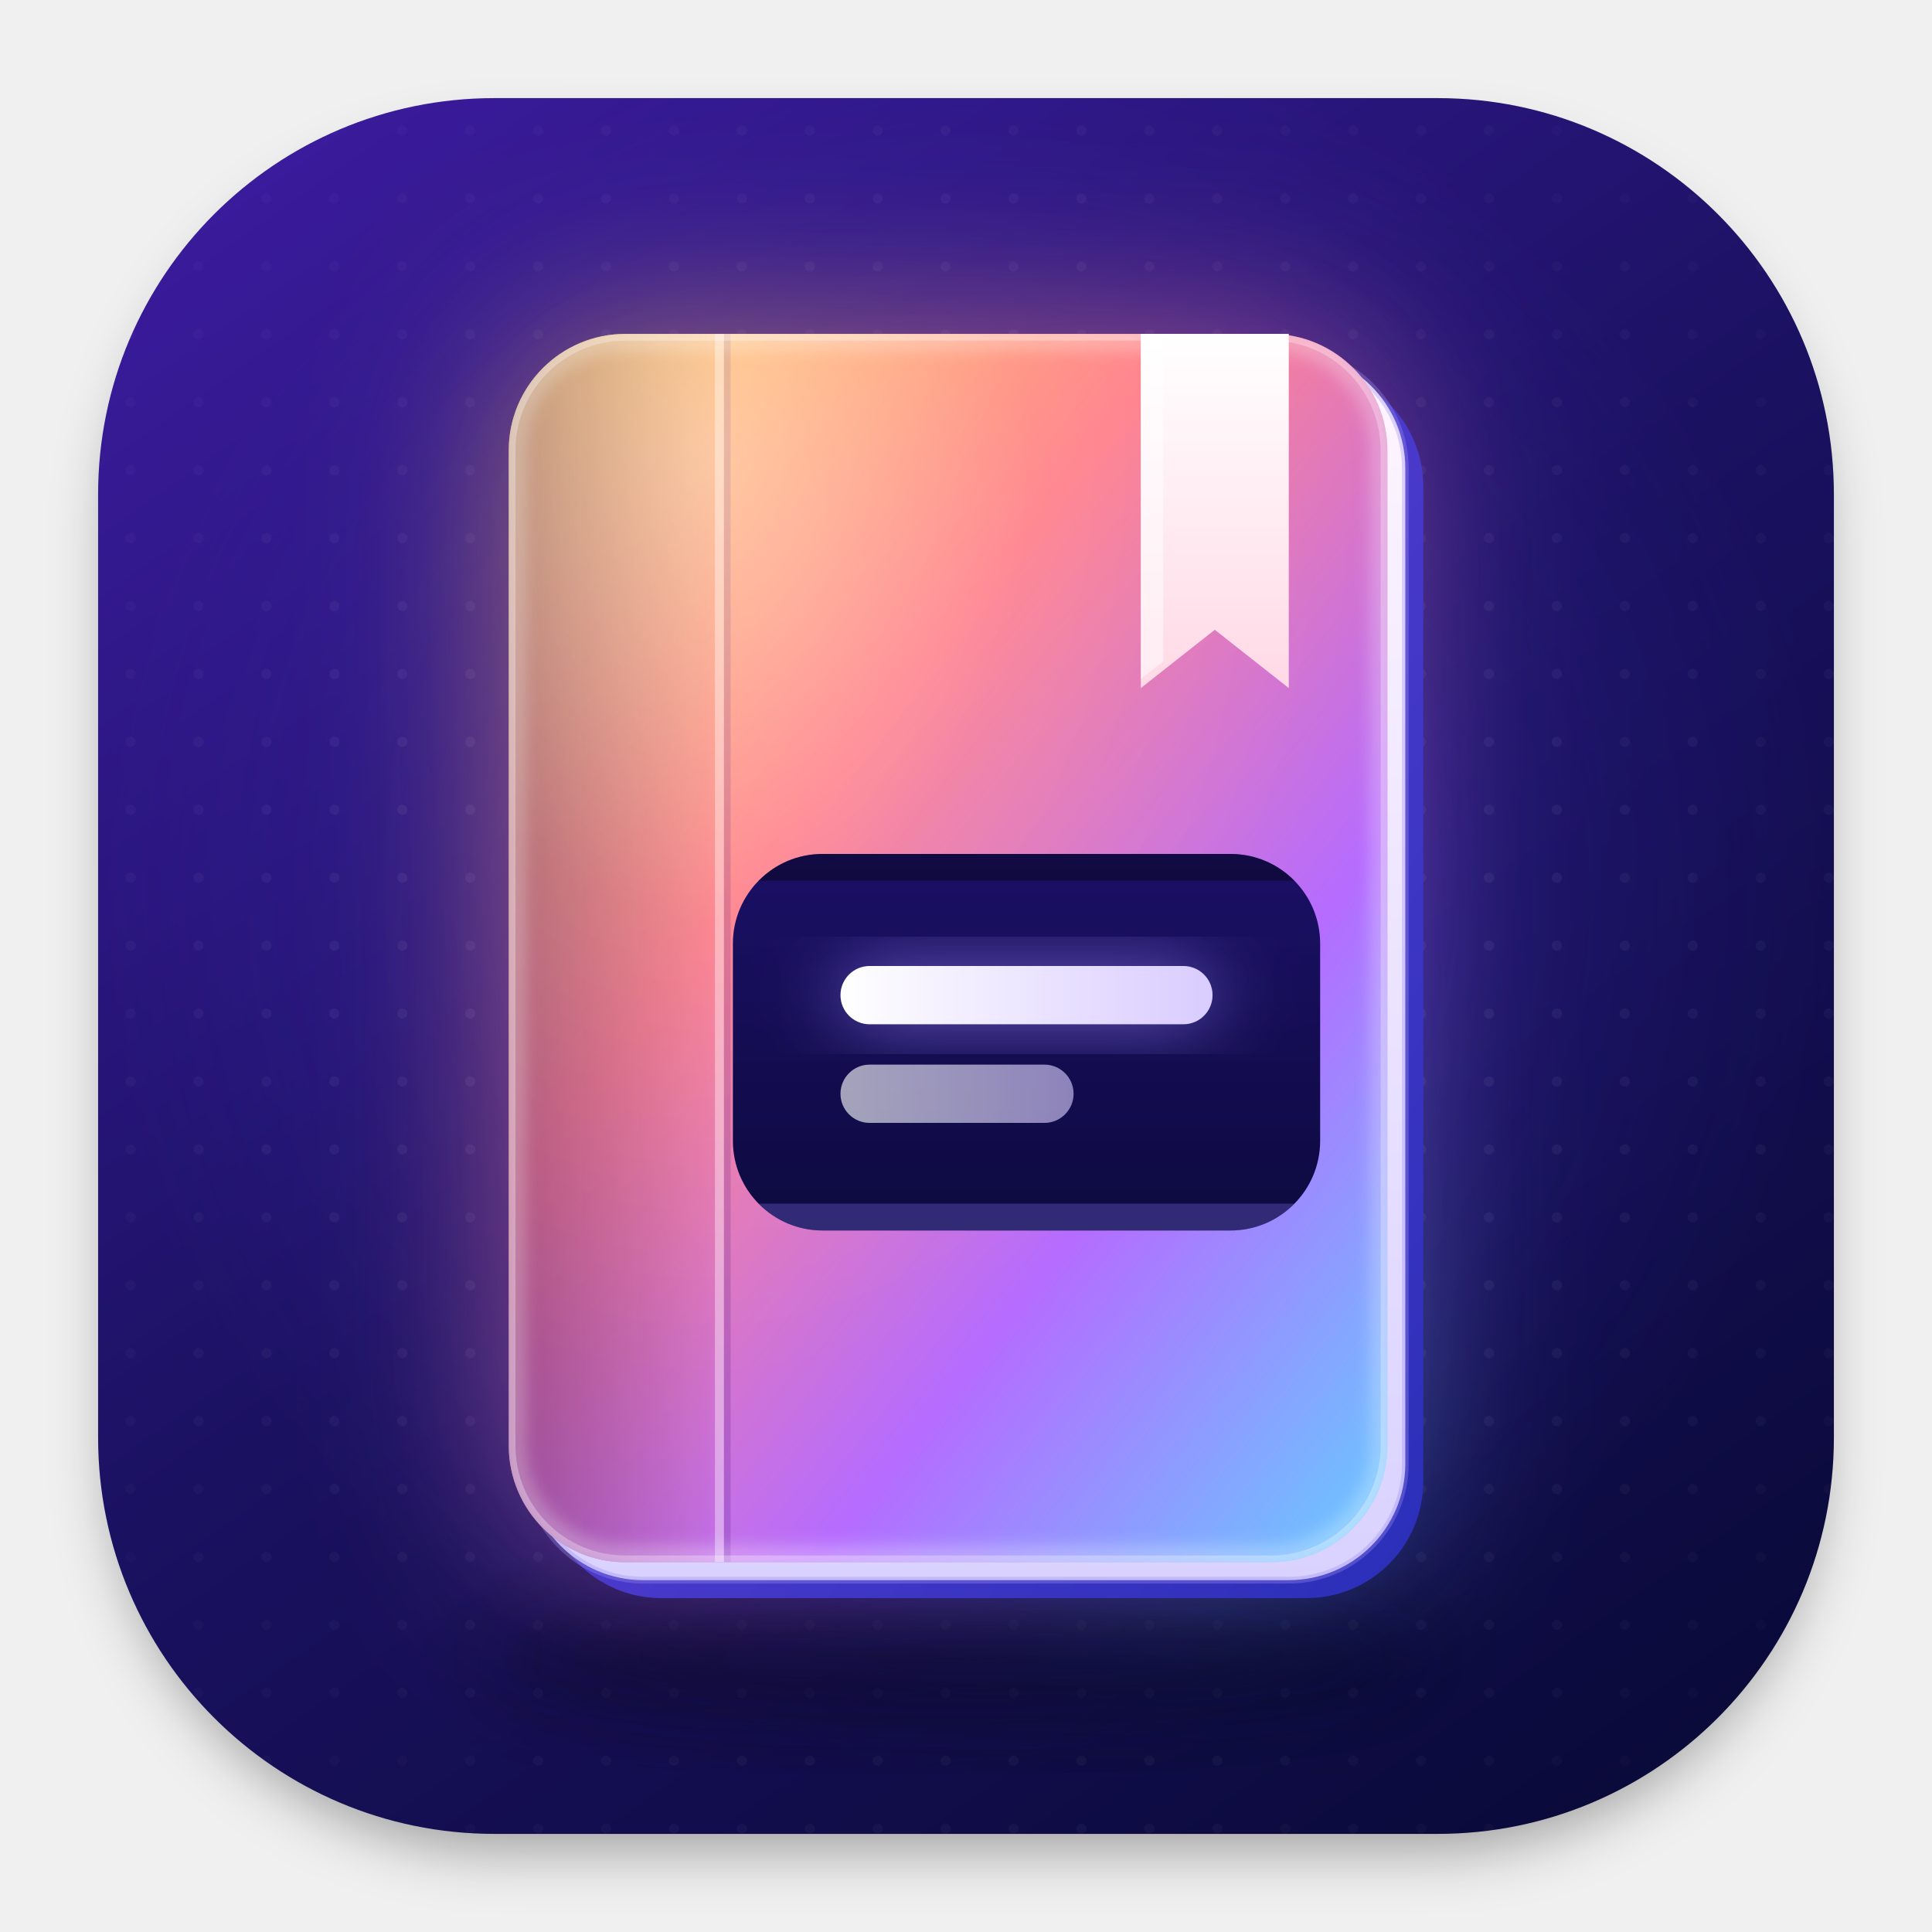
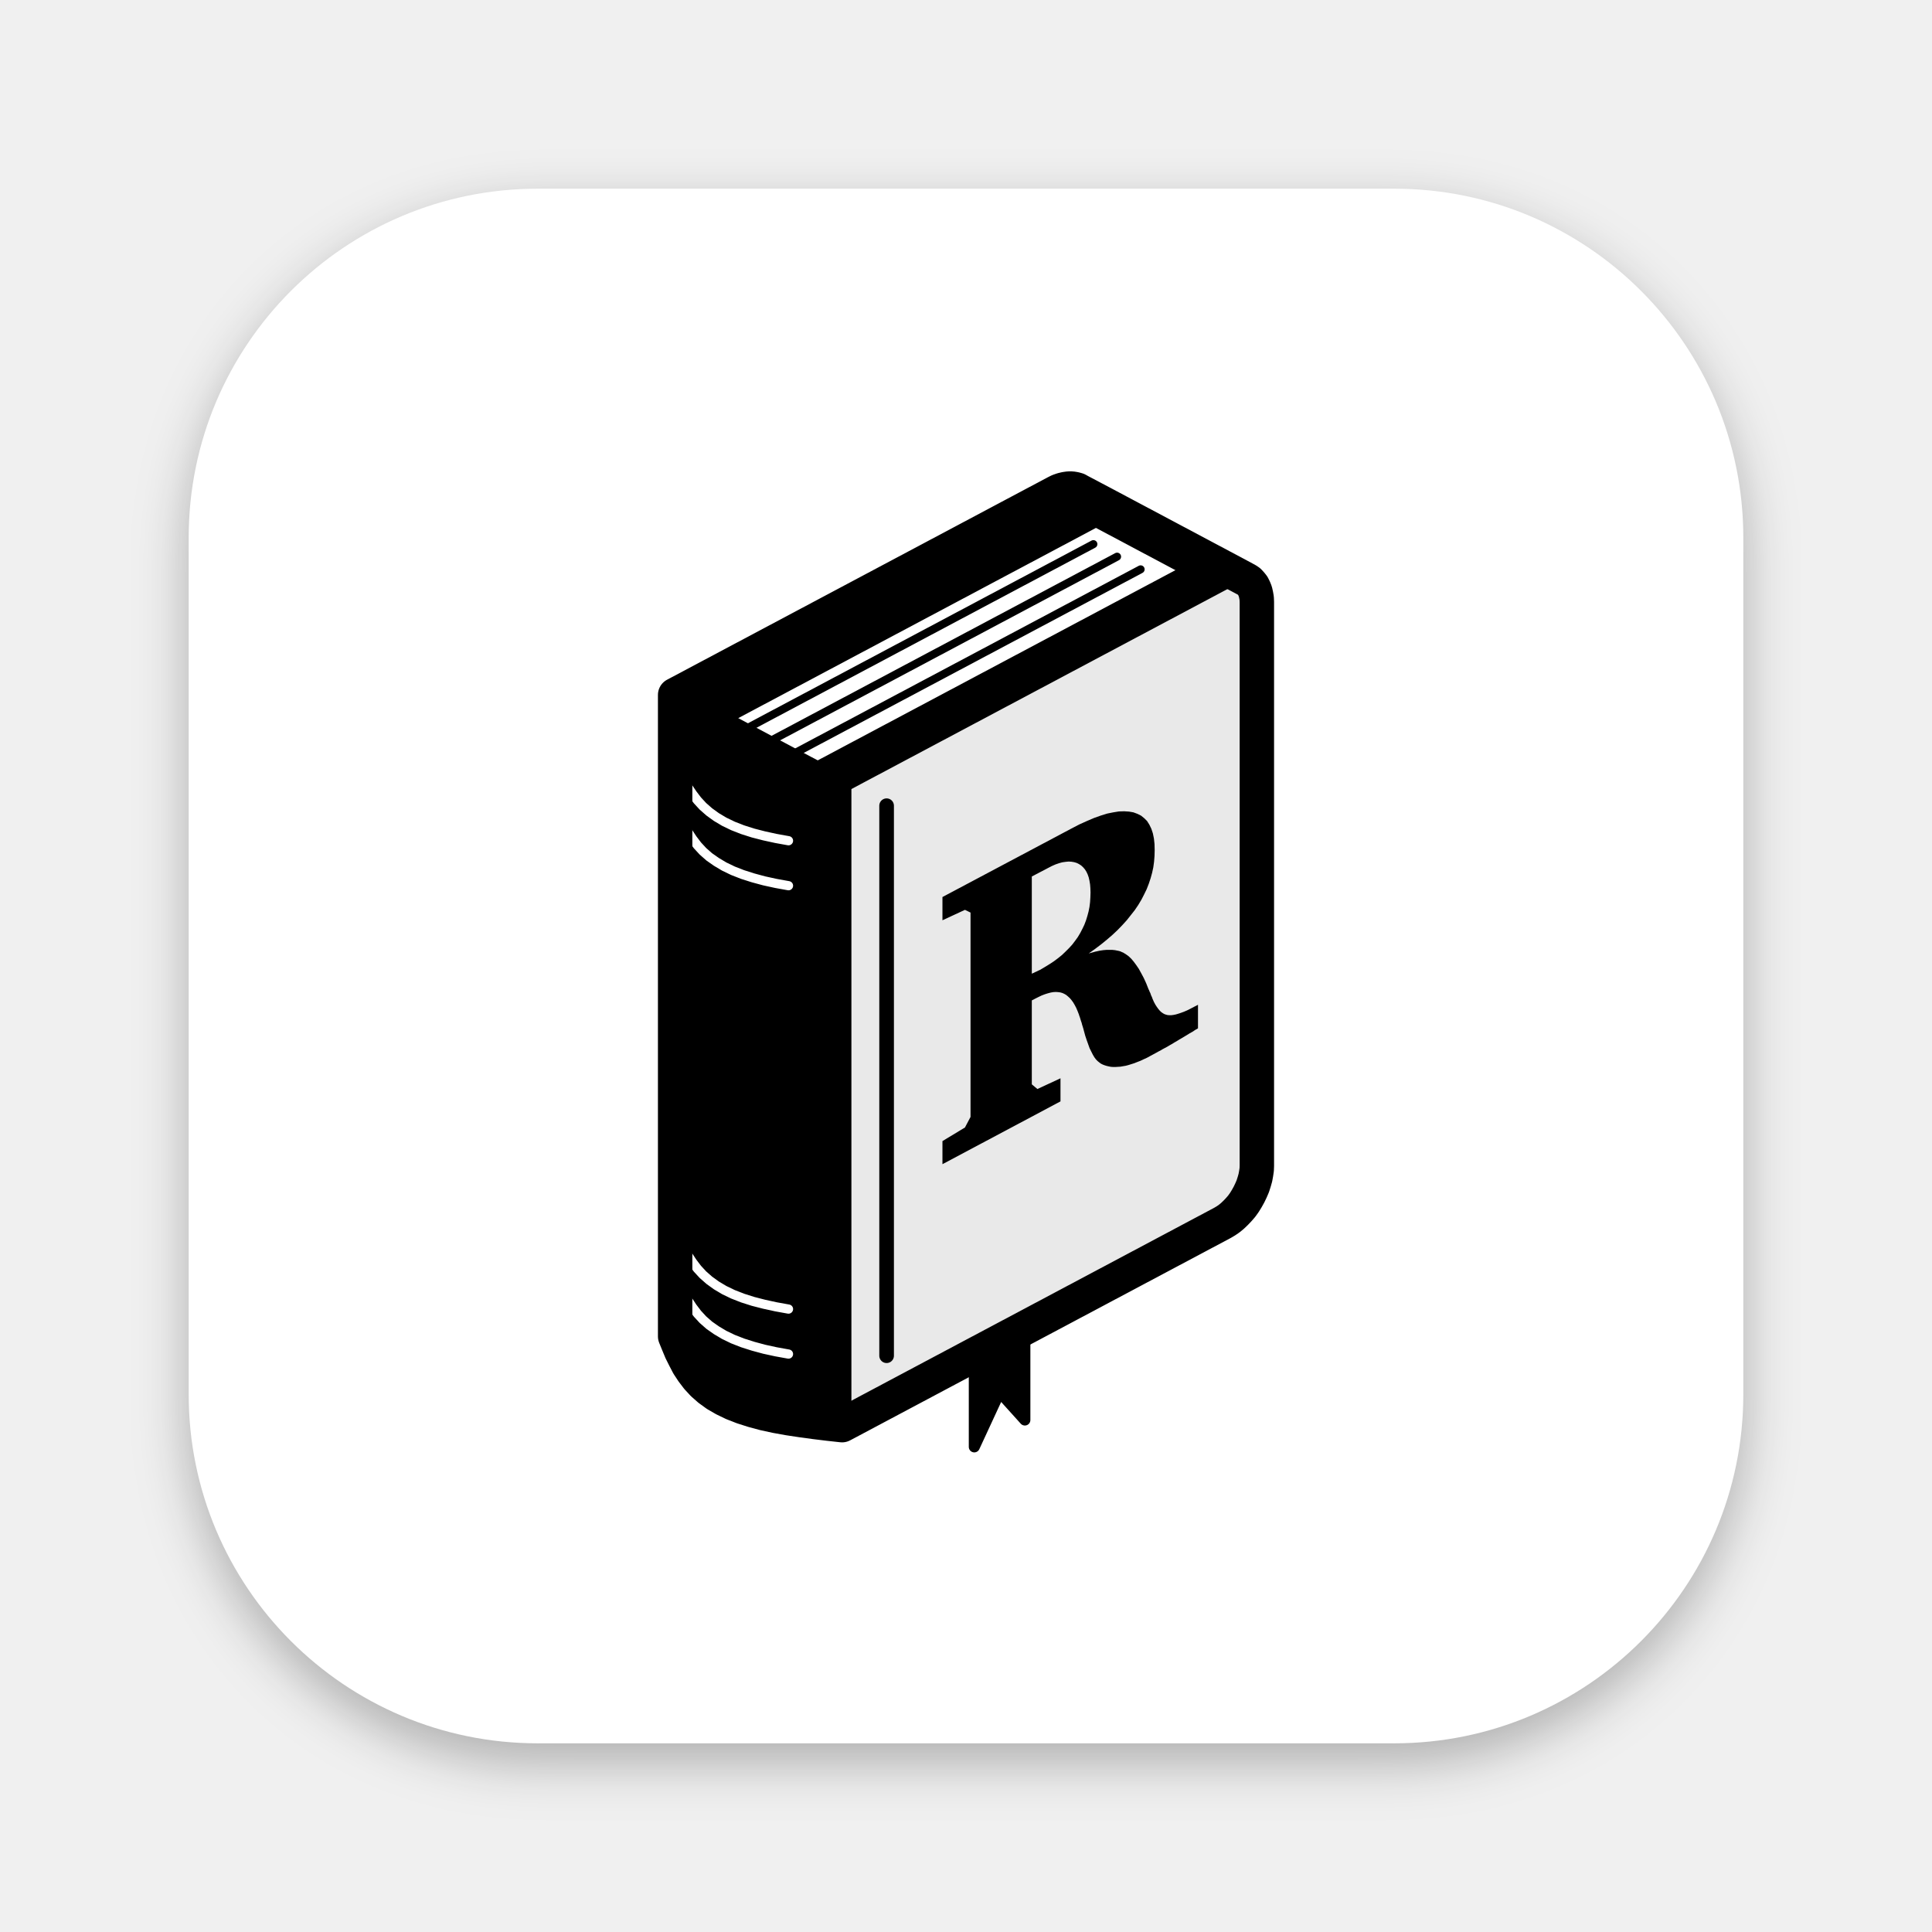
<svg xmlns="http://www.w3.org/2000/svg" viewBox="0 0 1024 1024" width="1024" height="1024">
  <defs>
-     <clipPath id="sq">
-       <rect x="52" y="52" width="920" height="920" rx="210" />
-     </clipPath>
-     <filter id="drop" x="-20%" y="-20%" width="140%" height="150%">
-       <feGaussianBlur stdDeviation="16" />
+     <filter id="shadow" x="-20%" y="-20%" width="140%" height="150%">
+       <feGaussianBlur stdDeviation="14" />
    </filter>
  </defs>
-   <rect x="60" y="76" width="904" height="904" rx="206" fill="#000" opacity="0.35" filter="url(#drop)" />
-   <g clip-path="url(#sq)">
-     <g transform="translate(512 512) scale(0.9) translate(-512 -512)">
-       <defs>
-         <linearGradient id="bg" x1="0.15" y1="0" x2="0.85" y2="1">
-           <stop offset="0" stop-color="#3a1b9c" />
-           <stop offset="0.5" stop-color="#1a1160" />
-           <stop offset="1" stop-color="#0a0a3a" />
-         </linearGradient>
-         <radialGradient id="aura" cx="0.5" cy="0.46" r="0.5">
-           <stop offset="0" stop-color="#7a5cff" stop-opacity="0.55" />
-           <stop offset="0.6" stop-color="#4a38d8" stop-opacity="0.14" />
-           <stop offset="1" stop-color="#4a38d8" stop-opacity="0" />
-         </radialGradient>
-         <pattern id="dots" width="40" height="40" patternUnits="userSpaceOnUse">
-           <circle cx="20" cy="20" r="3" fill="#fff" fill-opacity="0.07" />
-         </pattern>
-         <radialGradient id="dotfade" cx="0.5" cy="0.5" r="0.7">
-           <stop offset="0.35" stop-color="#fff" stop-opacity="1" />
-           <stop offset="1" stop-color="#fff" stop-opacity="0" />
-         </radialGradient>
-         <mask id="dotmask">
-           <rect width="1024" height="1024" fill="url(#dotfade)" />
-         </mask>
-         <linearGradient id="cover" x1="0.05" y1="0" x2="0.95" y2="1">
-           <stop offset="0" stop-color="#ffc24d" />
-           <stop offset="0.36" stop-color="#ff7f8a" />
-           <stop offset="0.7" stop-color="#b56cff" />
-           <stop offset="1" stop-color="#6cc4ff" />
-         </linearGradient>
-         <linearGradient id="back" x1="0" y1="0" x2="1" y2="1">
-           <stop offset="0" stop-color="#6a45e0" />
-           <stop offset="1" stop-color="#2a2fb8" />
-         </linearGradient>
-         <linearGradient id="pages" x1="0" y1="0" x2="0" y2="1">
-           <stop offset="0" stop-color="#fff6ff" />
-           <stop offset="1" stop-color="#d9d2ff" />
-         </linearGradient>
-         <linearGradient id="spine" x1="0" y1="0" x2="1" y2="0">
-           <stop offset="0" stop-color="#2a0a6a" stop-opacity="0.38" />
-           <stop offset="1" stop-color="#2a0a6a" stop-opacity="0" />
-         </linearGradient>
-         <radialGradient id="gloss" cx="0.22" cy="0.1" r="0.75">
-           <stop offset="0" stop-color="#fff" stop-opacity="0.4" />
-           <stop offset="0.5" stop-color="#fff" stop-opacity="0.08" />
-           <stop offset="1" stop-color="#fff" stop-opacity="0" />
-         </radialGradient>
-         <linearGradient id="label" x1="0" y1="0" x2="0" y2="1">
-           <stop offset="0" stop-color="#1b1066" />
-           <stop offset="1" stop-color="#0d0a3f" />
-         </linearGradient>
-         <linearGradient id="bar" x1="0" y1="0" x2="1" y2="0">
-           <stop offset="0" stop-color="#ffffff" />
-           <stop offset="1" stop-color="#d9ccff" />
-         </linearGradient>
-         <linearGradient id="ribbon" x1="0" y1="0" x2="0" y2="1">
-           <stop offset="0" stop-color="#ffffff" />
-           <stop offset="1" stop-color="#ffd9e6" />
-         </linearGradient>
-         <filter id="blur40" x="-50%" y="-50%" width="200%" height="200%">
-           <feGaussianBlur stdDeviation="40" />
-         </filter>
-         <filter id="blur18" x="-50%" y="-50%" width="200%" height="200%">
-           <feGaussianBlur stdDeviation="18" />
-         </filter>
-         <filter id="blur4" x="-20%" y="-20%" width="140%" height="140%">
-           <feGaussianBlur stdDeviation="4" />
-         </filter>
-         <clipPath id="coverclip">
-           <rect x="318" y="236" width="392" height="548" rx="52" />
-         </clipPath>
-         <clipPath id="labelclip">
-           <rect x="418" y="468" width="262" height="168" rx="40" />
-         </clipPath>
-       </defs>
-       <rect width="1024" height="1024" fill="url(#bg)" />
-       <rect width="1024" height="1024" fill="url(#dots)" mask="url(#dotmask)" />
-       <rect width="1024" height="1024" fill="url(#aura)" />
-       <g transform="translate(512 512) scale(1.32) translate(-522 -518)">
-         <ellipse cx="520" cy="826" rx="210" ry="26" fill="#05051f" opacity="0.7" filter="url(#blur18)" />
-         <rect x="318" y="236" width="392" height="548" rx="52" fill="url(#cover)" opacity="0.55" filter="url(#blur40)" />
-         <rect x="334" y="252" width="392" height="548" rx="52" fill="url(#back)" />
-         <rect x="326" y="244" width="392" height="548" rx="52" fill="url(#pages)" />
-         <rect x="326" y="244" width="392" height="548" rx="52" fill="none" stroke="#9a8cf0" stroke-opacity="0.35" stroke-width="3" />
-         <rect x="318" y="236" width="392" height="548" rx="52" fill="url(#cover)" />
-         <g clip-path="url(#coverclip)">
-           <rect x="318" y="236" width="96" height="548" fill="url(#spine)" />
-           <rect x="410" y="236" width="4" height="548" fill="#fff" opacity="0.38" />
-           <rect x="414" y="236" width="3" height="548" fill="#3a0a7a" opacity="0.18" />
-           <rect x="318" y="236" width="392" height="548" fill="url(#gloss)" />
-           <rect x="321" y="239" width="386" height="542" rx="49" fill="none" stroke="#fff" stroke-opacity="0.5" stroke-width="5" filter="url(#blur4)" />
-         </g>
-         <rect x="319.5" y="237.5" width="389" height="545" rx="50.5" fill="none" stroke="#fff" stroke-opacity="0.3" stroke-width="3" />
-         <path d="M600 236h66v158l-33-26-33 26z" fill="url(#ribbon)" />
-         <path d="M600 236h10v146l-10 8z" fill="#fff" opacity="0.5" />
-         <rect x="418" y="468" width="262" height="168" rx="40" fill="url(#label)" />
-         <g clip-path="url(#labelclip)">
-           <rect x="418" y="468" width="262" height="12" fill="#000" opacity="0.35" />
-           <rect x="418" y="624" width="262" height="12" fill="#8f7dff" opacity="0.28" />
-         </g>
-         <rect x="466" y="518" width="166" height="26" rx="13" fill="#9a86ff" opacity="0.7" filter="url(#blur18)" />
-         <rect x="466" y="518" width="166" height="26" rx="13" fill="url(#bar)" />
-         <rect x="466" y="562" width="104" height="26" rx="13" fill="url(#bar)" opacity="0.62" />
-       </g>
-     </g>
+   <rect x="100" y="110" width="824" height="824" rx="185" fill="#000" opacity="0.28" filter="url(#shadow)" />
+   <rect x="100" y="100" width="824" height="824" rx="185" fill="#fff" />
+   <g stroke-linejoin="round" stroke-linecap="round" transform="translate(102.4 102.4) scale(0.8)">
+     <path d="M517.5 710.6L551 692.8L551 812.8L534.3 794.3L517.5 830.6Z" fill="none" stroke="#fff" stroke-width="18.2" />
+     <path d="M517.5 710.6L551 692.8L551 812.8L534.3 794.3L517.5 830.6Z" fill="#000" stroke="#000" stroke-width="7.3" />
+     <path d="M319.3 332.4L571.3 198.4L573.5 197.3L575.8 196.5L577.9 196L580 195.7L582.1 195.7L584 196L585.8 196.5L587.4 197.4L603.5 205.9L605 207L606.3 208.3L607.5 209.9L608.4 211.7L609.2 213.6L609.7 215.8L610.1 218.1L610.2 220.6L610.2 594.1L610.1 596.7L609.7 599.3L609.2 602.1L608.4 604.9L607.5 607.7L606.3 610.4L605 613.2L603.5 615.9L601.9 618.4L600.1 620.9L598.1 623.2L596.1 625.4L594 627.4L591.8 629.1L589.6 630.7L587.4 632L335.4 766L319.3 757.4Z" fill="#000" stroke="#000" stroke-width="12.1" />
+     <path d="M598.1 214.9L676.5 256.6L413.8 396.3L335.4 354.6Z" fill="#fff" stroke="#000" stroke-width="12.1" />
+     <path d="M596.4 232.5L356.4 360.1" fill="none" stroke="#000" stroke-width="5.3" />
+     <path d="M612.1 240.8L372.1 368.4" fill="none" stroke="#000" stroke-width="5.3" />
+     <path d="M627.7 249.2L387.8 376.7" fill="none" stroke="#000" stroke-width="5.3" />
+     <path d="M643.4 257.5L403.5 385.1" fill="none" stroke="#000" stroke-width="5.3" />
+     <path d="M413.8 382.6L665.8 248.6L668 247.6L670.3 246.8L672.4 246.2L674.5 246L676.6 246L678.5 246.2L680.3 246.8L681.9 247.6L698 256.2L699.5 257.2L700.8 258.6L702 260.1L702.9 261.9L703.7 263.9L704.2 266.1L704.6 268.4L704.7 270.9L704.7 644.3L704.6 646.9L704.2 649.6L703.7 652.3L702.9 655.1L702 657.9L700.8 660.7L699.5 663.4L698 666.1L696.4 668.7L694.6 671.2L692.6 673.5L690.6 675.6L688.5 677.6L686.3 679.4L684.1 680.9L681.9 682.2L429.9 816.2L413.8 807.7Z" fill="#000" stroke="#000" stroke-width="12.1" />
+     <path d="M704.7 644.3L704.6 646.9L704.2 649.6L703.7 652.3L702.9 655.1L702 657.9L700.8 660.7L699.5 663.4L698 666.1L696.4 668.7L694.6 671.2L692.6 673.5L690.6 675.6L688.5 677.6L686.3 679.4L684.1 680.9L681.9 682.2L429.9 816.2L429.9 391.2L681.9 257.2L684.1 256.1L686.3 255.3L688.5 254.8L690.6 254.5L692.6 254.5L694.6 254.8L696.4 255.3L698 256.2L699.5 257.2L700.8 258.6L702 260.1L702.9 261.9L703.7 263.9L704.2 266.1L704.6 268.4L704.7 270.9Z" fill="#e9e9e9" stroke="#000" stroke-width="12.1" />
+     <path d="M459.4 770.2L459.4 405.8" fill="none" stroke="#000" stroke-width="9.7" />
+     <path d="M319.3 332.4L429.9 391.2L429.9 816.2L420.8 815.2L411.8 814.1L403 812.9L394.4 811.6L386.1 810.1L378.3 808.4L370.9 806.4L364 804.2L357.6 801.7L351.8 798.9L346.6 795.9L341.9 792.5L337.7 788.8L334.1 784.9L330.9 780.7L328 776.3L325.6 771.7L323.3 767.1L321.3 762.3L319.3 757.4Z" fill="#000" stroke="#000" stroke-width="12.1" />
+     <path d="M328 733.8L330.9 738.2L334.1 742.4L337.7 746.3L341.9 750L346.6 753.3L351.8 756.4L357.6 759.2L364 761.7L370.9 763.9L378.3 765.9L386.1 767.6L394.4 769.1" fill="none" stroke="#fff" stroke-width="6.1" />
+     <path d="M328 704L330.9 708.4L334.1 712.6L337.7 716.5L341.9 720.2L346.6 723.6L351.8 726.7L357.6 729.5L364 732L370.9 734.2L378.3 736.1L386.1 737.8L394.4 739.3" fill="none" stroke="#fff" stroke-width="6.1" />
+     <path d="M328 423.5L330.9 427.9L334.1 432.1L337.7 436L341.9 439.7L346.6 443L351.8 446.1L357.6 448.9L364 451.4L370.9 453.6L378.3 455.6L386.1 457.3L394.4 458.8" fill="none" stroke="#fff" stroke-width="6.1" />
+     <path d="M328 393.8L330.9 398.1L334.1 402.3L337.7 406.2L341.9 409.9L346.6 413.3L351.8 416.4L357.6 419.2L364 421.7L370.9 423.9L378.3 425.8L386.1 427.5L394.4 429" fill="none" stroke="#fff" stroke-width="6.1" />
+     <path d="M555.6 452.7L555.6 517.1L555.8 517L556 516.9L556.2 516.8L556.5 516.7L556.7 516.6L557 516.5L557.3 516.3L557.6 516.2L557.9 516L558.2 515.9L558.6 515.7L558.9 515.6L559.2 515.4L559.5 515.3L559.8 515.2L560 515L560.3 514.9L560.5 514.8L560.7 514.7L561 514.6L564.2 512.7L567.3 510.8L570.2 508.9L573 506.8L575.6 504.7L578 502.4L580.3 500.1L582.4 497.8L584.3 495.3L586.1 492.8L587.7 490.1L589.1 487.4L590.4 484.7L591.5 481.8L592.4 478.9L593.2 475.9L593.8 472.9L594.2 469.7L594.4 466.5L594.5 463.2L594.4 460.4L594.2 457.9L593.8 455.5L593.3 453.3L592.6 451.3L591.8 449.6L590.8 448L589.6 446.6L588.3 445.4L586.9 444.5L585.3 443.7L583.6 443.2L581.8 442.9L579.9 442.8L577.9 443L575.8 443.3L573.6 443.9L571.3 444.7L568.8 445.8L566.3 447.1ZM496.4 466.3L581.9 420.9L587.1 418.2L592.2 415.9L596.9 413.9L601.4 412.3L605.6 411L609.6 410.2L613.3 409.6L616.8 409.5L620 409.7L622.9 410.2L625.6 411.2L628 412.4L630.1 414.1L632 416L633.5 418.4L634.8 421.1L635.8 424.1L636.5 427.5L636.9 431.2L637 435.3L636.9 439.1L636.6 442.9L636.1 446.6L635.3 450.3L634.3 453.9L633.1 457.5L631.7 461.1L630 464.6L628.2 468.1L626.1 471.6L623.8 475L621.2 478.3L618.5 481.7L615.5 485L612.4 488.2L609 491.4L605.4 494.5L601.6 497.6L597.5 500.7L593.3 503.7L594.7 503.3L596.2 502.9L597.6 502.5L599 502.2L600.3 501.9L601.6 501.7L602.9 501.5L604.1 501.4L605.3 501.3L606.4 501.3L607.6 501.3L608.7 501.3L609.7 501.4L610.7 501.5L611.7 501.7L612.7 501.9L613.6 502.1L614.5 502.4L615.3 502.8L616.1 503.1L617.9 504.2L619.7 505.5L621.4 507.1L623.1 509.1L624.8 511.4L626.5 513.9L628.1 516.8L629.8 520L631.4 523.5L632.9 527.3L633.3 528.1L633.6 528.9L634 529.7L634.3 530.4L634.5 531.1L634.8 531.8L635.1 532.4L635.3 532.9L635.5 533.5L635.7 534L636.5 535.8L637.4 537.5L638.3 538.9L639.3 540.3L640.2 541.4L641.2 542.4L642.3 543.2L643.3 543.8L644.4 544.2L645.5 544.5L646.7 544.6L648 544.6L649.5 544.4L651 544.1L652.7 543.6L654.5 543L656.4 542.3L658.5 541.4L660.7 540.3L663 539.1L665.7 537.7L665.7 553.3L663.8 554.4L662 555.6L660.2 556.6L658.4 557.7L656.6 558.8L654.9 559.8L653.2 560.8L651.6 561.8L650 562.7L648.4 563.7L646.8 564.6L645.3 565.5L643.8 566.3L642.3 567.1L640.8 568L639.4 568.7L638 569.5L636.7 570.2L635.4 570.9L634.1 571.6L631.9 572.8L629.7 573.8L627.6 574.8L625.5 575.6L623.5 576.4L621.6 577L619.7 577.6L617.8 578.1L616 578.4L614.3 578.7L612.6 578.8L611 578.9L609.5 578.9L608 578.8L606.5 578.5L605.2 578.2L603.9 577.8L602.6 577.3L601.4 576.7L600.3 575.9L599.2 575L598.1 573.9L597 572.4L596 570.7L595 568.7L593.9 566.5L593 564L592 561.2L591 558.2L590.1 554.9L589.7 553.4L589.3 552.1L588.9 550.8L588.6 549.6L588.2 548.5L587.9 547.5L587.6 546.5L587.3 545.6L587 544.8L586.8 544.1L585.9 541.8L585 539.7L584 537.8L583 536.1L581.9 534.6L580.8 533.3L579.6 532.2L578.4 531.2L577.2 530.5L575.9 529.9L574.5 529.5L573 529.3L571.5 529.2L569.8 529.3L568.1 529.6L566.2 530.1L564.3 530.7L562.2 531.5L560.1 532.5L557.9 533.6L555.6 534.8L555.6 590.4L559.3 593.5L574.6 586.4L574.6 601.7L496.4 643.3L496.4 628L511.3 619L515 612L515 476.6L511.3 474.8L496.4 481.7Z" fill="#000" fill-rule="evenodd" />
+     <path d="M319.3 332.4L571.3 198.4L573.5 197.3L575.8 196.5L577.9 196L580 195.7L582.1 195.7L584 196L585.8 196.5L587.4 197.4L603.5 205.9L681.9 247.6L698 256.2L699.5 257.2L700.8 258.6L702 260.1L702.9 261.9L703.7 263.9L704.2 266.1L704.6 268.4L704.7 270.9L704.7 644.3L704.6 646.9L704.2 649.6L703.7 652.3L702.9 655.1L702 657.9L700.8 660.7L699.5 663.4L698 666.1L696.4 668.7L694.6 671.2L692.6 673.5L690.6 675.6L688.5 677.6L686.3 679.4L684.1 680.9L681.9 682.2L429.9 816.2L420.8 815.2L411.8 814.1L403 812.9L394.4 811.6L386.1 810.1L378.3 808.4L370.9 806.4L364 804.2L357.6 801.7L351.8 798.9L346.6 795.9L341.9 792.5L337.7 788.8L334.1 784.9L330.9 780.7L328 776.3L325.6 771.7L323.3 767.1L321.3 762.3L319.3 757.4Z" fill="none" stroke="#000" stroke-width="22.8" />
  </g>
</svg>
